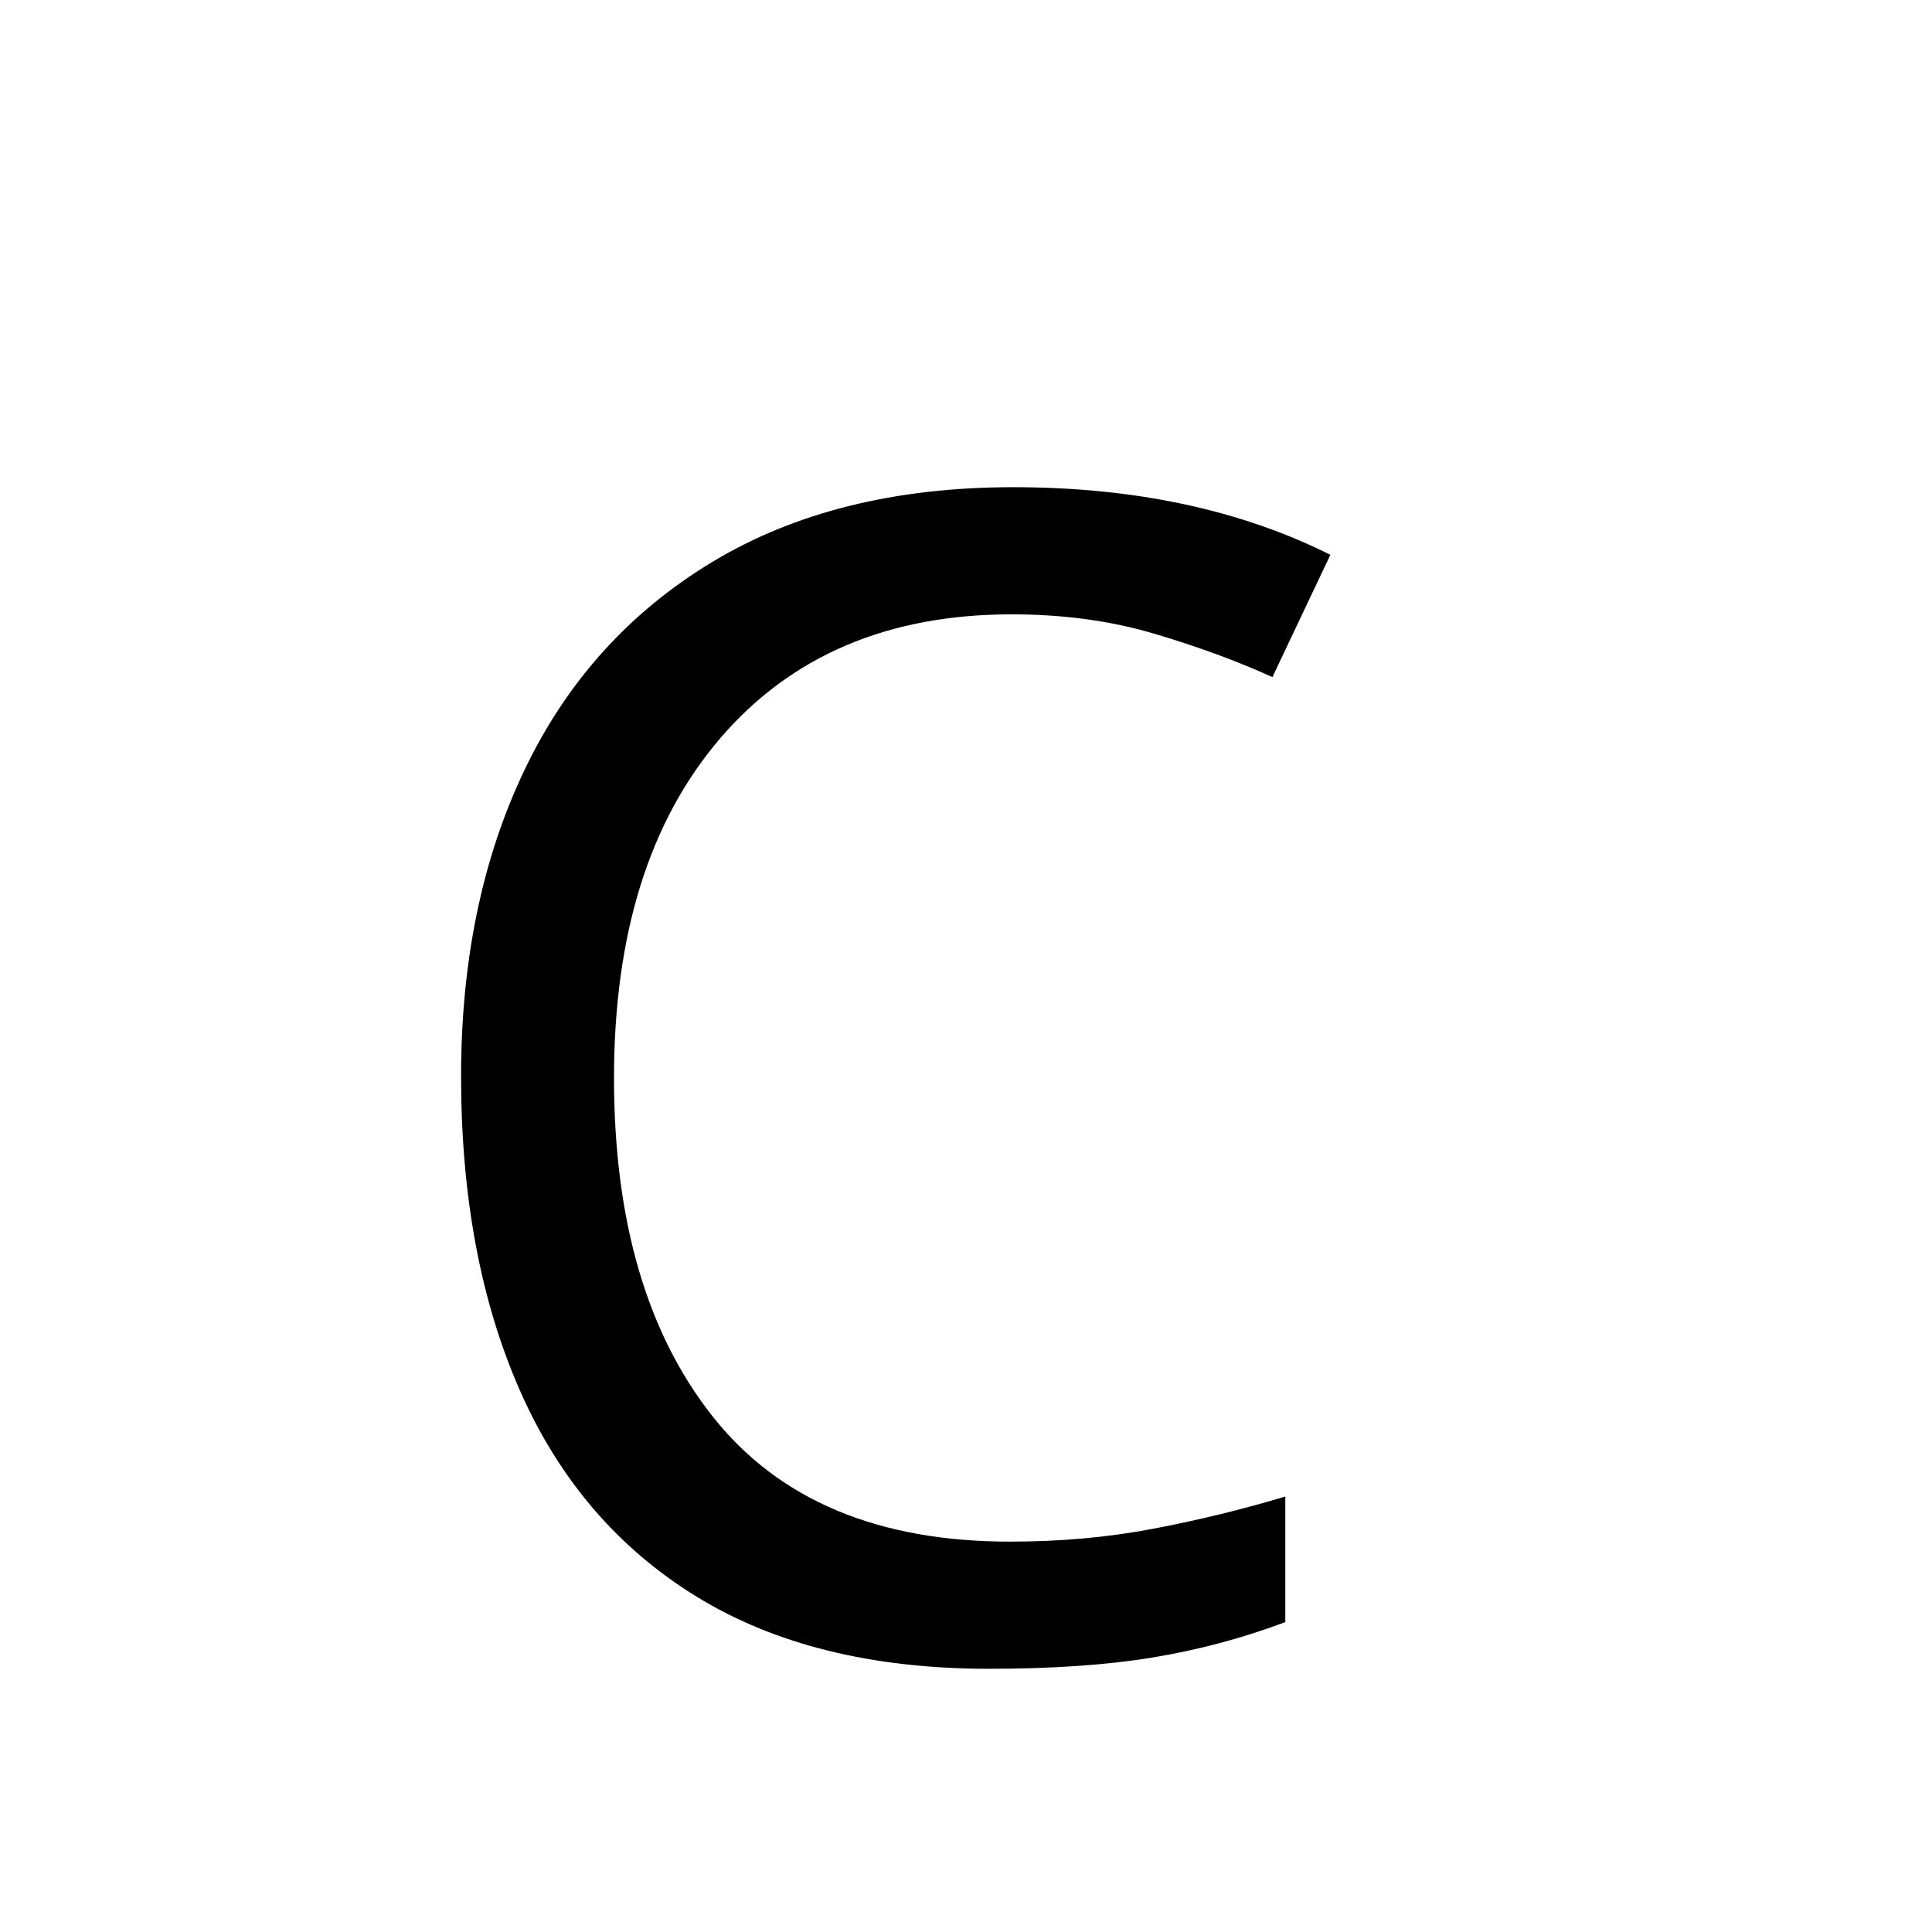
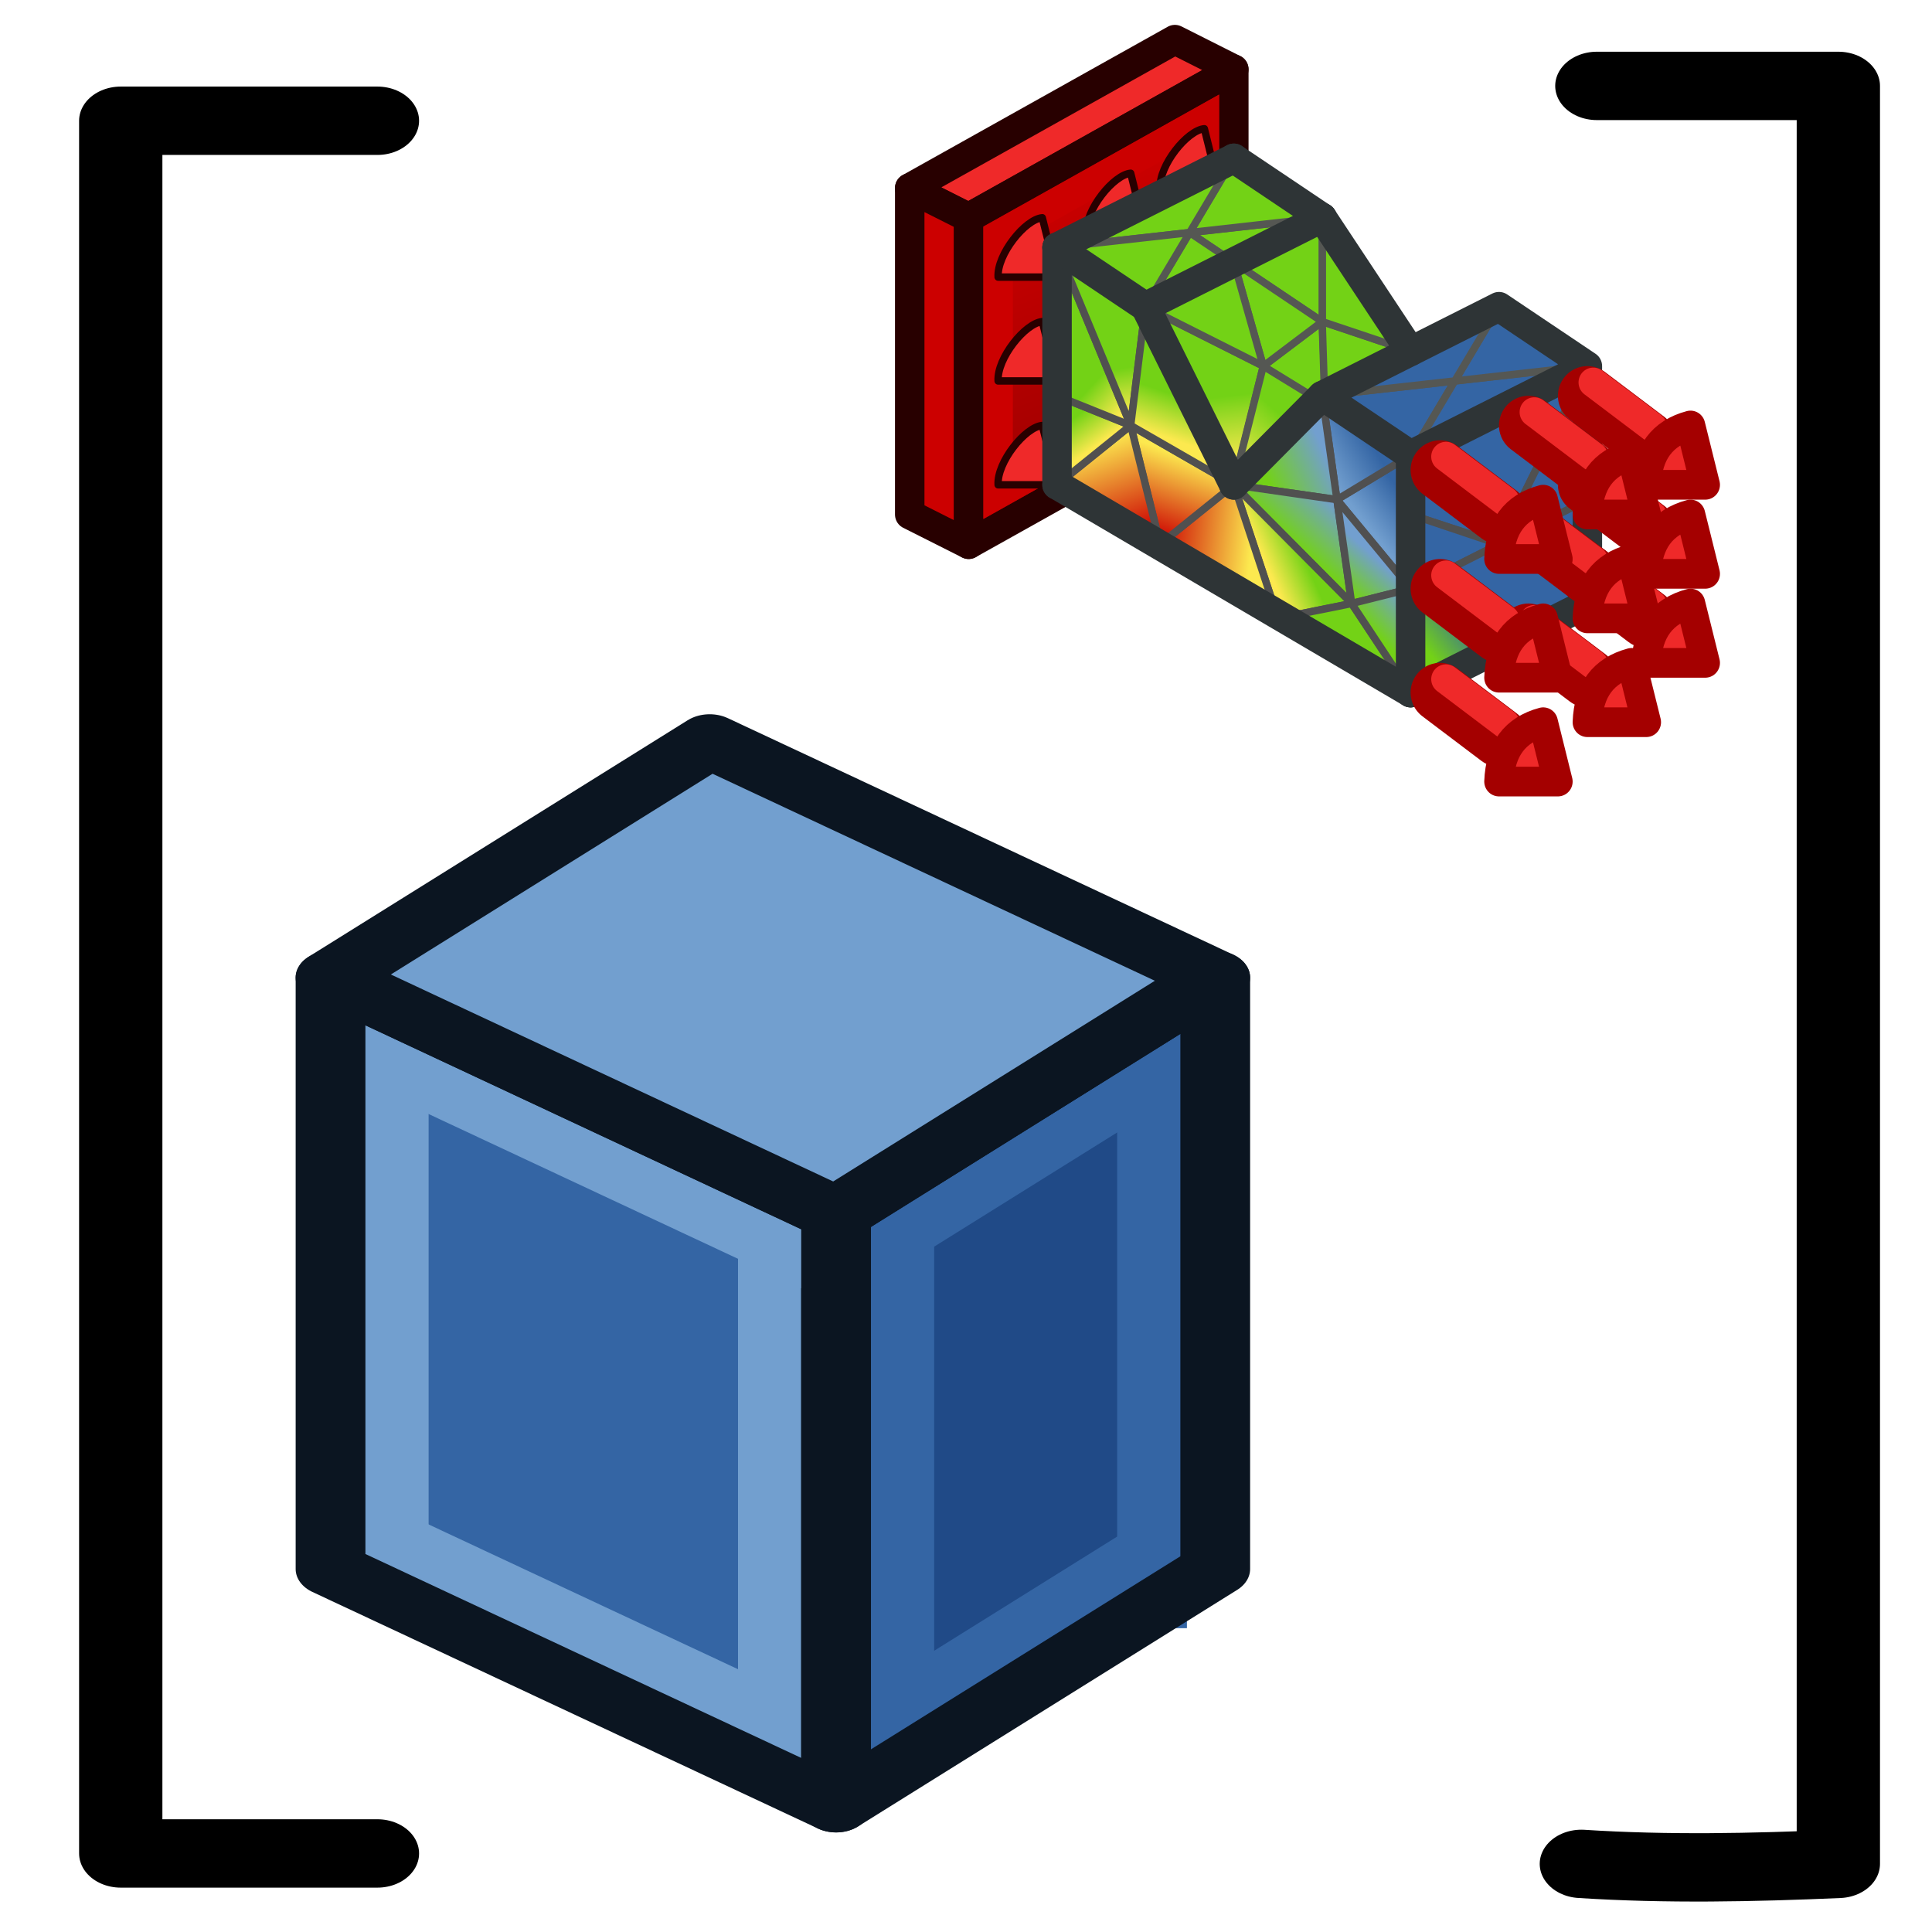
- <svg xmlns="http://www.w3.org/2000/svg" version="1.1" id="Capa_1" x="0px" y="0px" viewBox="0 0 480.052 480.052" style="enable-background:new 0 0 480.052 480.052;" xml:space="preserve">
-   <defs id="defs3894" />
-   <text xml:space="preserve" style="font-style:normal;font-weight:normal;font-size:40px;line-height:1.25;font-family:sans-serif;letter-spacing:0px;word-spacing:0px;fill:#000000;fill-opacity:1;stroke:none" x="136.769" y="69.065" id="text3906">
-     <tspan id="tspan3904" x="136.769" y="104.456" />
-     <tspan x="136.769" y="154.456" id="tspan3908" />
-     <tspan x="136.769" y="204.456" id="tspan3910" />
-   </text>
-   <text xml:space="preserve" style="font-style:normal;font-weight:normal;font-size:400px;line-height:1.25;font-family:sans-serif;letter-spacing:0px;word-spacing:0px;fill:#000000;fill-opacity:1;stroke:none" x="90.159" y="410.647" id="text3914">
-     <tspan id="tspan3912" x="90.159" y="410.647">C</tspan>
-   </text>
+ <svg xmlns="http://www.w3.org/2000/svg" xmlns:xlink="http://www.w3.org/1999/xlink" width="64px" height="64px" id="svg3020" version="1.1">
+   <defs id="defs3022">
+     <linearGradient id="linearGradient4387">
+       <stop style="stop-color:#71b2f8;stop-opacity:1;" offset="0" id="stop4389" />
+       <stop style="stop-color:#002795;stop-opacity:1;" offset="1" id="stop4391" />
+     </linearGradient>
+     <linearGradient id="linearGradient3045">
+       <stop style="stop-color:#71b2f8;stop-opacity:1;" offset="0" id="stop3047" />
+       <stop style="stop-color:#002795;stop-opacity:1;" offset="1" id="stop3049" />
+     </linearGradient>
+     <radialGradient xlink:href="#linearGradient3377" id="radialGradient3048" gradientUnits="userSpaceOnUse" gradientTransform="translate(-68.91551,-13.76675)" cx="45.883" cy="28.87" fx="45.883" fy="28.87" r="19.467" />
+     <linearGradient id="linearGradient3377">
+       <stop id="stop3379" offset="0" style="stop-color:#faff2b;stop-opacity:1;" />
+       <stop id="stop3381" offset="1" style="stop-color:#ffaa00;stop-opacity:1;" />
+     </linearGradient>
+     <linearGradient xlink:href="#linearGradient4081" id="linearGradient4165" x1="16" y1="48" x2="12" y2="60" gradientUnits="userSpaceOnUse" gradientTransform="matrix(-1,0,0,1,36,-4)" />
+     <linearGradient id="linearGradient4081">
+       <stop style="stop-color:#ef2929;stop-opacity:1" offset="0" id="stop4083" />
+       <stop style="stop-color:#a40000;stop-opacity:1" offset="1" id="stop4085" />
+     </linearGradient>
+     <linearGradient gradientTransform="translate(68,2)" gradientUnits="userSpaceOnUse" y2="14" x2="-52" y1="30" x1="-46" id="linearGradient4120" xlink:href="#linearGradient4114" />
+     <linearGradient id="linearGradient4114">
+       <stop id="stop4116" offset="0" style="stop-color:#a40000;stop-opacity:1;" />
+       <stop id="stop4118" offset="1" style="stop-color:#cc0000;stop-opacity:1" />
+     </linearGradient>
+     <linearGradient gradientTransform="translate(2,2)" gradientUnits="userSpaceOnUse" y2="35.176" x2="36.116" y1="37.152" x1="33.611" id="linearGradient5620" xlink:href="#linearGradient3330" />
+     <linearGradient id="linearGradient3330">
+       <stop style="stop-color:#729fcf;stop-opacity:1" offset="0" id="stop3332" />
+       <stop style="stop-color:#3465a4;stop-opacity:1" offset="1" id="stop3334" />
+     </linearGradient>
+     <linearGradient gradientTransform="translate(2,2)" gradientUnits="userSpaceOnUse" y2="33.275" x2="34.97" y1="35.084" x1="31.98" id="linearGradient5612" xlink:href="#linearGradient3330" />
+     <linearGradient gradientTransform="translate(2,2)" gradientUnits="userSpaceOnUse" y2="32.981" x2="31.261" y1="34.844" x1="27.346" id="linearGradient5604" xlink:href="#linearGradient5576" />
+     <linearGradient id="linearGradient5576">
+       <stop style="stop-color:#73d216;stop-opacity:1" offset="0" id="stop5578" />
+       <stop style="stop-color:#729fcf;stop-opacity:1" offset="1" id="stop5580" />
+     </linearGradient>
+     <linearGradient gradientTransform="translate(2,2)" gradientUnits="userSpaceOnUse" y2="36.145" x2="31.673" y1="38.921" x1="29.108" id="linearGradient5574" xlink:href="#linearGradient5576" />
+     <linearGradient gradientTransform="translate(2,2)" gradientUnits="userSpaceOnUse" y2="39.562" x2="34.24" y1="41.79" x1="32.312" id="linearGradient5588" xlink:href="#linearGradient5576" />
+     <linearGradient gradientTransform="translate(2,2)" gradientUnits="userSpaceOnUse" y2="39.228" x2="29.433" y1="40.265" x1="27.154" id="linearGradient5658" xlink:href="#linearGradient5652" />
+     <linearGradient id="linearGradient5652">
+       <stop id="stop5654" offset="0" style="stop-color:#fce94f;stop-opacity:1" />
+       <stop id="stop5656" offset="1" style="stop-color:#73d216;stop-opacity:1" />
+     </linearGradient>
+     <linearGradient gradientTransform="translate(2,2)" gradientUnits="userSpaceOnUse" y2="42.322" x2="36.356" y1="44.437" x1="34.102" id="linearGradient5596" xlink:href="#linearGradient5576" />
+     <linearGradient gradientTransform="translate(2,2)" gradientUnits="userSpaceOnUse" y2="42.78" x2="40.382" y1="45.2" x1="37.336" id="linearGradient5720" xlink:href="#linearGradient5722" />
+     <linearGradient id="linearGradient5722">
+       <stop id="stop5724" offset="0" style="stop-color:#73d216;stop-opacity:1" />
+       <stop id="stop5726" offset="1" style="stop-color:#3465a4;stop-opacity:1" />
+     </linearGradient>
+     <linearGradient gradientTransform="translate(2,2)" gradientUnits="userSpaceOnUse" y2="39.197" x2="26.189" y1="38.503" x1="19.882" id="linearGradient5566" xlink:href="#linearGradient5646" />
+     <linearGradient id="linearGradient5646">
+       <stop style="stop-color:#cc0000;stop-opacity:1" offset="0" id="stop5648" />
+       <stop style="stop-color:#fce94f;stop-opacity:1" offset="1" id="stop5650" />
+     </linearGradient>
+     <linearGradient gradientTransform="translate(2,2)" gradientUnits="userSpaceOnUse" y2="33.098" x2="21.638" y1="38.574" x1="19.728" id="linearGradient5550" xlink:href="#linearGradient5646" />
+     <linearGradient gradientTransform="translate(2,2)" gradientUnits="userSpaceOnUse" y2="31.731" x2="16.814" y1="38.214" x1="19.145" id="linearGradient5558" xlink:href="#linearGradient5646" />
+     <linearGradient gradientTransform="translate(2,2)" gradientUnits="userSpaceOnUse" y2="30.274" x2="14.456" y1="32.224" x1="15.842" id="linearGradient5688" xlink:href="#linearGradient5652" />
+     <linearGradient gradientTransform="translate(2,2)" gradientUnits="userSpaceOnUse" y2="28.667" x2="15.03" y1="30.557" x1="17.049" id="linearGradient5674" xlink:href="#linearGradient5652" />
+     <linearGradient gradientTransform="translate(2,2)" gradientUnits="userSpaceOnUse" y2="27.201" x2="17.149" y1="30.244" x1="17.667" id="linearGradient5696" xlink:href="#linearGradient5652" />
+     <linearGradient gradientTransform="translate(2,2)" gradientUnits="userSpaceOnUse" y2="28.802" x2="20.563" y1="31.542" x1="19.642" id="linearGradient5666" xlink:href="#linearGradient5652" />
+     <linearGradient gradientTransform="translate(2,2)" gradientUnits="userSpaceOnUse" y2="29.059" x2="24.214" y1="33.487" x1="24.721" id="linearGradient5704" xlink:href="#linearGradient5652" />
+     <linearGradient gradientTransform="translate(2,2)" gradientUnits="userSpaceOnUse" y2="30.133" x2="28.001" y1="33.891" x1="24.753" id="linearGradient5712" xlink:href="#linearGradient5652" />
+   </defs>
+   <g id="layer1">
+     <g id="g3038" transform="matrix(1,0,0,0.8581738,37.19377,2.882856)">
+       <g style="stroke-width:3.5;stroke-miterlimit:4;stroke-dasharray:none" transform="matrix(0.6706718,0,0,0.6414592,-128.1007,-38.37114)" id="g3618">
+         <g transform="matrix(0.7276288,0,0,0.8928395,176.8416,50.72123)" style="display:inline" id="layer1-3">
+           <g style="display:inline" id="layer2">
+             <path id="path4106" d="M 5,17 9,19 27,9 23,7 Z" style="fill:#ef2929;stroke:#280000;stroke-width:2;stroke-linecap:butt;stroke-linejoin:round;stroke-opacity:1" />
+             <path id="path4108" d="m 5,17 4,2 V 41 L 5,39 Z" style="fill:#cc0000;stroke:#280000;stroke-width:2;stroke-linecap:butt;stroke-linejoin:round;stroke-opacity:1" />
+             <path id="path4110" d="M 9,41 27,31 V 9 L 9,19 Z" style="fill:url(#linearGradient4120);fill-opacity:1;stroke:#280000;stroke-width:2;stroke-linecap:butt;stroke-linejoin:round;stroke-opacity:1" />
+             <path id="path4112" d="M 11,20.2 25,12.4 V 29.8 L 11,37.6 Z" style="fill:none;stroke:#cc0000;stroke-width:2;stroke-linecap:butt;stroke-linejoin:miter;stroke-opacity:1" />
+             <path id="path4122" d="m 14,19 1,4 h -4 c -0.089,-1.526 1.837,-3.898 3,-4 z" style="fill:#ef2929;stroke:#280000;stroke-width:0.5;stroke-linecap:butt;stroke-linejoin:round;stroke-opacity:1" />
+             <path id="path4122-3" d="m 20,16 1,4 h -4 c -0.089,-1.526 1.837,-3.898 3,-4 z" style="display:inline;fill:#ef2929;stroke:#280000;stroke-width:0.5;stroke-linecap:butt;stroke-linejoin:round;stroke-opacity:1" />
+             <path id="path4122-6" d="m 25,13 1,4 h -4 c -0.089,-1.526 1.837,-3.898 3,-4 z" style="display:inline;fill:#ef2929;stroke:#280000;stroke-width:0.5;stroke-linecap:butt;stroke-linejoin:round;stroke-opacity:1" />
+             <path id="path4122-7" d="m 14,26 1,4 h -4 c -0.089,-1.526 1.837,-3.898 3,-4 z" style="display:inline;fill:#ef2929;stroke:#280000;stroke-width:0.5;stroke-linecap:butt;stroke-linejoin:round;stroke-opacity:1" />
+             <path id="path4122-3-5" d="m 20,23 1,4 h -4 c -0.089,-1.526 1.837,-3.898 3,-4 z" style="display:inline;fill:#ef2929;stroke:#280000;stroke-width:1px;stroke-linecap:butt;stroke-linejoin:round;stroke-opacity:1" />
+             <path id="path4122-6-3" d="m 25,20 1,4 h -4 c -0.089,-1.526 1.837,-3.898 3,-4 z" style="display:inline;fill:#ef2929;stroke:#280000;stroke-width:1px;stroke-linecap:butt;stroke-linejoin:round;stroke-opacity:1" />
+             <path id="path4122-5" d="m 14,33 1,4 h -4 c -0.089,-1.526 1.837,-3.898 3,-4 z" style="display:inline;fill:#ef2929;stroke:#280000;stroke-width:0.5;stroke-linecap:butt;stroke-linejoin:round;stroke-opacity:1" />
+             <path id="path4122-3-6" d="m 20,30 1,4 h -4 c -0.089,-1.526 1.837,-3.898 3,-4 z" style="display:inline;fill:#ef2929;stroke:#280000;stroke-width:1px;stroke-linecap:butt;stroke-linejoin:round;stroke-opacity:1" />
+             <path id="path4122-6-2" d="m 25,27 1,4 h -4 c -0.089,-1.526 1.837,-3.898 3,-4 z" style="display:inline;fill:#ef2929;stroke:#280000;stroke-width:1px;stroke-linecap:butt;stroke-linejoin:round;stroke-opacity:1" />
+           </g>
+           <g style="display:inline" id="layer4" />
+           <g style="display:inline" id="layer6">
+             <path id="path4836" d="m 33,31 9,-1 -3,5 z" style="color:#000000;display:inline;overflow:visible;visibility:visible;fill:#3465a4;fill-opacity:1;fill-rule:nonzero;stroke:#555753;stroke-width:0.5;stroke-linecap:round;stroke-linejoin:round;stroke-miterlimit:4;stroke-dasharray:none;stroke-opacity:1;marker:none;enable-background:accumulate" />
+             <path id="path4838" d="m 42,30 9,-1 -12,6 z" style="color:#000000;display:inline;overflow:visible;visibility:visible;fill:#3465a4;fill-opacity:1;fill-rule:nonzero;stroke:#555753;stroke-width:0.5;stroke-linecap:round;stroke-linejoin:round;stroke-miterlimit:4;stroke-dasharray:none;stroke-opacity:1;marker:none;enable-background:accumulate" />
+             <path id="path4840" d="m 42,30 3,-5 6,4 z" style="color:#000000;display:inline;overflow:visible;visibility:visible;fill:#3465a4;fill-opacity:1;fill-rule:nonzero;stroke:#555753;stroke-width:0.5;stroke-linecap:round;stroke-linejoin:round;stroke-miterlimit:4;stroke-dasharray:none;stroke-opacity:1;marker:none;enable-background:accumulate" />
+             <path id="path4842" d="m 45,25 -3,5 -9,1 z" style="color:#000000;display:inline;overflow:visible;visibility:visible;fill:#3465a4;fill-opacity:1;fill-rule:nonzero;stroke:#555753;stroke-width:0.5;stroke-linecap:round;stroke-linejoin:round;stroke-miterlimit:4;stroke-dasharray:none;stroke-opacity:1;marker:none;enable-background:accumulate" />
+             <path id="path4844" d="M 39,35 51,29 45,41 Z" style="color:#000000;display:inline;overflow:visible;visibility:visible;fill:#3465a4;fill-opacity:1;fill-rule:nonzero;stroke:#505050;stroke-width:0.5;stroke-linecap:round;stroke-linejoin:round;stroke-miterlimit:4;stroke-dasharray:none;stroke-opacity:1;marker:none;enable-background:accumulate" />
+             <path id="path4846" d="M 38.83,38.965 39,35 l 5.993,5.948 z" style="color:#000000;display:inline;overflow:visible;visibility:visible;fill:#3465a4;fill-opacity:1;fill-rule:nonzero;stroke:#505050;stroke-width:0.5;stroke-linecap:round;stroke-linejoin:round;stroke-miterlimit:4;stroke-dasharray:none;stroke-opacity:1;marker:none;enable-background:accumulate" />
+             <path id="path4848" d="m 34,38 5,-3 v 9 z" style="color:#000000;display:inline;overflow:visible;visibility:visible;fill:url(#linearGradient5620);fill-opacity:1;fill-rule:nonzero;stroke:#505050;stroke-width:0.5;stroke-linecap:round;stroke-linejoin:round;stroke-miterlimit:4;stroke-dasharray:none;stroke-opacity:1;marker:none;enable-background:accumulate" />
+             <path id="path4850" d="m 33,31 6,4 -5,3 z" style="color:#000000;display:inline;overflow:visible;visibility:visible;fill:url(#linearGradient5612);fill-opacity:1;fill-rule:nonzero;stroke:#505050;stroke-width:0.5;stroke-linecap:round;stroke-linejoin:round;stroke-miterlimit:4;stroke-dasharray:none;stroke-opacity:1;marker:none;enable-background:accumulate" />
+             <path id="path4852" d="m 27,37 6,-6 1,7 z" style="color:#000000;display:inline;overflow:visible;visibility:visible;fill:url(#linearGradient5604);fill-opacity:1;fill-rule:nonzero;stroke:#505050;stroke-width:0.5;stroke-linecap:round;stroke-linejoin:round;stroke-miterlimit:4;stroke-dasharray:none;stroke-opacity:1;marker:none;enable-background:accumulate" />
+             <path id="path4854" d="m 27,37 7,1 1,7 z" style="color:#000000;display:inline;overflow:visible;visibility:visible;fill:url(#linearGradient5574);fill-opacity:1;fill-rule:nonzero;stroke:#505050;stroke-width:0.5;stroke-linecap:round;stroke-linejoin:round;stroke-miterlimit:4;stroke-dasharray:none;stroke-opacity:1;marker:none;enable-background:accumulate" />
+             <path id="path4856" d="m 34,38 5,6 -4,1 z" style="color:#000000;display:inline;overflow:visible;visibility:visible;fill:url(#linearGradient5588);fill-opacity:1;fill-rule:nonzero;stroke:#505050;stroke-width:0.5;stroke-linecap:round;stroke-linejoin:round;stroke-miterlimit:4;stroke-dasharray:none;stroke-opacity:1;marker:none;enable-background:accumulate" />
+             <path id="path4858" d="m 27,37 8,8 -5,1 z" style="color:#000000;display:inline;overflow:visible;visibility:visible;fill:url(#linearGradient5658);fill-opacity:1;fill-rule:nonzero;stroke:#505050;stroke-width:0.5;stroke-linecap:round;stroke-linejoin:round;stroke-miterlimit:4;stroke-dasharray:none;stroke-opacity:1;marker:none;enable-background:accumulate" />
+             <path id="path4860" d="m 30,46 5,-1 4,6 z" style="color:#000000;display:inline;overflow:visible;visibility:visible;fill:#73d216;fill-opacity:1;fill-rule:nonzero;stroke:#505050;stroke-width:0.5;stroke-linecap:round;stroke-linejoin:round;stroke-miterlimit:4;stroke-dasharray:none;stroke-opacity:1;marker:none;enable-background:accumulate" />
+             <path id="path4862" d="m 35,45 4,-1 v 7 z" style="color:#000000;display:inline;overflow:visible;visibility:visible;fill:url(#linearGradient5596);fill-opacity:1;fill-rule:nonzero;stroke:#505050;stroke-width:0.5;stroke-linecap:round;stroke-linejoin:round;stroke-miterlimit:4;stroke-dasharray:none;stroke-opacity:1;marker:none;enable-background:accumulate" />
+             <path id="path4864" d="m 39,39 6,2 -6,3 z" style="color:#000000;display:inline;overflow:visible;visibility:visible;fill:#3465a4;fill-opacity:1;fill-rule:nonzero;stroke:#505050;stroke-width:0.5;stroke-linecap:round;stroke-linejoin:round;stroke-miterlimit:4;stroke-dasharray:none;stroke-opacity:1;marker:none;enable-background:accumulate" />
+             <path id="path4866" d="m 39,44 12,-6 v 7 l -12,6 z" style="color:#000000;display:inline;overflow:visible;visibility:visible;fill:url(#linearGradient5720);fill-opacity:1;fill-rule:nonzero;stroke:#505050;stroke-width:0.5;stroke-linecap:round;stroke-linejoin:round;stroke-miterlimit:4;stroke-dasharray:none;stroke-opacity:1;marker:none;enable-background:accumulate" />
+             <path id="path4868" d="m 51,29 v 9 l -6,3 z" style="color:#000000;display:inline;overflow:visible;visibility:visible;fill:#3465a4;fill-opacity:1;fill-rule:nonzero;stroke:#505050;stroke-width:0.5;stroke-linecap:round;stroke-linejoin:round;stroke-miterlimit:4;stroke-dasharray:none;stroke-opacity:1;marker:none;enable-background:accumulate" />
+             <path id="path4870" d="m 22,41 5,-4 3,9 z" style="color:#000000;display:inline;overflow:visible;visibility:visible;fill:url(#linearGradient5566);fill-opacity:1;fill-rule:nonzero;stroke:#505050;stroke-width:0.5;stroke-linecap:round;stroke-linejoin:round;stroke-miterlimit:4;stroke-dasharray:none;stroke-opacity:1;marker:none;enable-background:accumulate" />
+             <path id="path4872" d="m 20,33 7,4 -5,4 z" style="color:#000000;display:inline;overflow:visible;visibility:visible;fill:url(#linearGradient5550);fill-opacity:1;fill-rule:nonzero;stroke:#505050;stroke-width:0.5;stroke-linecap:round;stroke-linejoin:round;stroke-miterlimit:4;stroke-dasharray:none;stroke-opacity:1;marker:none;enable-background:accumulate" />
+             <path id="path4874" d="m 15,37 5,-4 2,8 z" style="color:#000000;display:inline;overflow:visible;visibility:visible;fill:url(#linearGradient5558);fill-opacity:1;fill-rule:nonzero;stroke:#505050;stroke-width:0.5;stroke-linecap:round;stroke-linejoin:round;stroke-miterlimit:4;stroke-dasharray:none;stroke-opacity:1;marker:none;enable-background:accumulate" />
+             <path id="path4876" d="m 15,31 5,2 -5,4 z" style="color:#000000;display:inline;overflow:visible;visibility:visible;fill:url(#linearGradient5688);fill-opacity:1;fill-rule:nonzero;stroke:#505050;stroke-width:0.5;stroke-linecap:round;stroke-linejoin:round;stroke-miterlimit:4;stroke-dasharray:none;stroke-opacity:1;marker:none;enable-background:accumulate" />
+             <path id="path4878" d="M 15,31 V 21 l 5,12 z" style="color:#000000;display:inline;overflow:visible;visibility:visible;fill:url(#linearGradient5674);fill-opacity:1;fill-rule:nonzero;stroke:#505050;stroke-width:0.5;stroke-linecap:round;stroke-linejoin:round;stroke-miterlimit:4;stroke-dasharray:none;stroke-opacity:1;marker:none;enable-background:accumulate" />
+             <path id="path4880" d="m 15,21 6,4 -1,8 z" style="color:#000000;display:inline;overflow:visible;visibility:visible;fill:url(#linearGradient5696);fill-opacity:1;fill-rule:nonzero;stroke:#505050;stroke-width:0.5;stroke-linecap:round;stroke-linejoin:round;stroke-miterlimit:4;stroke-dasharray:none;stroke-opacity:1;marker:none;enable-background:accumulate" />
+             <path id="path4882" d="m 20,33 1,-8 6,12 v 0 z" style="color:#000000;display:inline;overflow:visible;visibility:visible;fill:url(#linearGradient5666);fill-opacity:1;fill-rule:nonzero;stroke:#505050;stroke-width:0.5;stroke-linecap:round;stroke-linejoin:round;stroke-miterlimit:4;stroke-dasharray:none;stroke-opacity:1;marker:none;enable-background:accumulate" />
+             <path id="path4884" d="m 21,25 8,4 -2,8 z" style="color:#000000;display:inline;overflow:visible;visibility:visible;fill:url(#linearGradient5704);fill-opacity:1;fill-rule:nonzero;stroke:#555753;stroke-width:0.5;stroke-linecap:round;stroke-linejoin:round;stroke-miterlimit:4;stroke-dasharray:none;stroke-opacity:1;marker:none;enable-background:accumulate" />
+             <path id="path4886" d="M 27.237,35.942 29,29 l 4,2 z" style="color:#000000;display:inline;overflow:visible;visibility:visible;fill:url(#linearGradient5712);fill-opacity:1;fill-rule:nonzero;stroke:#555753;stroke-width:0.5;stroke-linecap:round;stroke-linejoin:round;stroke-miterlimit:4;stroke-dasharray:none;stroke-opacity:1;marker:none;enable-background:accumulate" />
+             <path id="path4888" d="m 29,29 4,-3 0.238,5.583 z" style="color:#000000;display:inline;overflow:visible;visibility:visible;fill:#73d216;fill-opacity:1;fill-rule:nonzero;stroke:#555753;stroke-width:0.5;stroke-linecap:round;stroke-linejoin:round;stroke-miterlimit:4;stroke-dasharray:none;stroke-opacity:1;marker:none;enable-background:accumulate" />
+             <path id="path4890" d="m 33,26 6,2 -5.819,3.724 z" style="color:#000000;display:inline;overflow:visible;visibility:visible;fill:#73d216;fill-opacity:1;fill-rule:nonzero;stroke:#555753;stroke-width:0.5;stroke-linecap:round;stroke-linejoin:round;stroke-miterlimit:4;stroke-dasharray:none;stroke-opacity:1;marker:none;enable-background:accumulate" />
+             <path id="path4892" d="m 33,26 v -7 l 6,9 z" style="color:#000000;display:inline;overflow:visible;visibility:visible;fill:#73d216;fill-opacity:1;fill-rule:nonzero;stroke:#555753;stroke-width:0.5;stroke-linecap:round;stroke-linejoin:round;stroke-miterlimit:4;stroke-dasharray:none;stroke-opacity:1;marker:none;enable-background:accumulate" />
+             <path id="path4894" d="m 27,22 6,-3 v 7 z" style="color:#000000;display:inline;overflow:visible;visibility:visible;fill:#73d216;fill-opacity:1;fill-rule:nonzero;stroke:#555753;stroke-width:0.5;stroke-linecap:round;stroke-linejoin:round;stroke-miterlimit:4;stroke-dasharray:none;stroke-opacity:1;marker:none;enable-background:accumulate" />
+             <path id="path4896" d="m 27,22 6,4 -4,3 z" style="color:#000000;display:inline;overflow:visible;visibility:visible;fill:#73d216;fill-opacity:1;fill-rule:nonzero;stroke:#555753;stroke-width:0.5;marker:none;enable-background:accumulate" />
+             <path id="path4898" d="m 21,25 6,-3 2,7 z" style="color:#000000;display:inline;overflow:visible;visibility:visible;fill:#73d216;fill-opacity:1;fill-rule:nonzero;stroke:#555753;stroke-width:0.5;stroke-linecap:round;stroke-linejoin:round;stroke-miterlimit:4;stroke-dasharray:none;stroke-opacity:1;marker:none;enable-background:accumulate" />
+             <path id="path4900" d="m 24,20 9,-1 -6,3 z" style="color:#000000;display:inline;overflow:visible;visibility:visible;fill:#73d216;fill-opacity:1;fill-rule:nonzero;stroke:#555753;stroke-width:0.5;stroke-linecap:round;stroke-linejoin:round;stroke-miterlimit:4;stroke-dasharray:none;stroke-opacity:1;marker:none;enable-background:accumulate" />
+             <path id="path4902" d="m 27,15 6,4 -9,1 z" style="color:#000000;display:inline;overflow:visible;visibility:visible;fill:#73d216;fill-opacity:1;fill-rule:nonzero;stroke:#555753;stroke-width:0.5;stroke-linecap:round;stroke-linejoin:round;stroke-miterlimit:4;stroke-dasharray:none;stroke-opacity:1;marker:none;enable-background:accumulate" />
+             <path id="path4904" d="m 27,15 -3,5 -9,1 z" style="color:#000000;display:inline;overflow:visible;visibility:visible;fill:#73d216;fill-opacity:1;fill-rule:nonzero;stroke:#555753;stroke-width:0.5;stroke-linecap:round;stroke-linejoin:round;stroke-miterlimit:4;stroke-dasharray:none;stroke-opacity:1;marker:none;enable-background:accumulate" />
+             <path id="path4906" d="m 21,25 3,-5 3,2 z" style="color:#000000;display:inline;overflow:visible;visibility:visible;fill:#73d216;fill-opacity:1;fill-rule:nonzero;stroke:#555753;stroke-width:0.5;stroke-linecap:round;stroke-linejoin:round;stroke-miterlimit:4;stroke-dasharray:none;stroke-opacity:1;marker:none;enable-background:accumulate" />
+             <path id="path4908" d="m 15,21 9,-1 -3,5 z" style="color:#000000;display:inline;overflow:visible;visibility:visible;fill:#73d216;fill-opacity:1;fill-rule:nonzero;stroke:#555753;stroke-width:0.5;stroke-linecap:round;stroke-linejoin:round;stroke-miterlimit:4;stroke-dasharray:none;stroke-opacity:1;marker:none;enable-background:accumulate" />
+           </g>
+           <g style="display:inline" id="layer5" />
+           <g style="display:inline" id="layer7">
+             <path id="path3100" d="M 15,21 V 37" style="display:inline;fill:none;stroke:#2e3436;stroke-width:2;stroke-linecap:round;stroke-linejoin:round;stroke-miterlimit:4;stroke-dasharray:none;stroke-opacity:1" />
+             <path id="path3108" d="m 45,25 -12,6 6,4 12,-6 z m 6,4 v 14 z" style="display:inline;fill:none;stroke:#2e3436;stroke-width:2;stroke-linecap:round;stroke-linejoin:round;stroke-miterlimit:4;stroke-dasharray:none;stroke-opacity:1" />
+             <path id="path3114" d="M 39,51 51,45" style="display:inline;fill:none;stroke:#2e3436;stroke-width:2;stroke-linecap:round;stroke-linejoin:round;stroke-miterlimit:4;stroke-dasharray:none;stroke-opacity:1" />
+             <path id="path3120" d="M 39,51 15,37" style="display:inline;fill:none;stroke:#2e3436;stroke-width:2;stroke-linecap:round;stroke-linejoin:round;stroke-miterlimit:4;stroke-dasharray:none;stroke-opacity:1" />
+             <path id="path3122" d="m 15,21 6,4" style="display:inline;fill:none;stroke:#2e3436;stroke-width:2;stroke-linecap:round;stroke-linejoin:round;stroke-miterlimit:4;stroke-dasharray:none;stroke-opacity:1" />
+             <path id="path3134" d="M 15,21 27,15" style="display:inline;fill:none;stroke:#2e3436;stroke-width:2;stroke-linecap:round;stroke-linejoin:round;stroke-miterlimit:4;stroke-dasharray:none;stroke-opacity:1" />
+             <path id="path3136" d="M 33,19 27,15" style="display:inline;fill:none;stroke:#2e3436;stroke-width:2;stroke-linecap:round;stroke-linejoin:round;stroke-miterlimit:4;stroke-dasharray:none;stroke-opacity:1" />
+             <path id="path3116" d="m 21,25 6,12" style="display:inline;fill:none;stroke:#2e3436;stroke-width:2;stroke-linecap:round;stroke-linejoin:round;stroke-miterlimit:4;stroke-dasharray:none;stroke-opacity:1" />
+             <path id="path3118" d="m 33,31 -6,6" style="display:inline;fill:none;stroke:#2e3436;stroke-width:2;stroke-linecap:round;stroke-linejoin:round;stroke-miterlimit:4;stroke-dasharray:none;stroke-opacity:1" />
+             <path id="path3126" d="M 39,51 V 35" style="display:inline;fill:none;stroke:#2e3436;stroke-width:2;stroke-linecap:round;stroke-linejoin:round;stroke-miterlimit:4;stroke-dasharray:none;stroke-opacity:1" />
+             <path id="path3130" d="M 33,19 21,25" style="display:inline;fill:none;stroke:#2e3436;stroke-width:2;stroke-linecap:round;stroke-linejoin:round;stroke-miterlimit:4;stroke-dasharray:none;stroke-opacity:1" />
+             <path id="path3106" d="m 33,19 6,9" style="display:inline;fill:none;stroke:#2e3436;stroke-width:2;stroke-linecap:round;stroke-linejoin:round;stroke-miterlimit:4;stroke-dasharray:none;stroke-opacity:1" />
+           </g>
+           <g style="display:inline" id="layer3">
+             <g transform="translate(-12,30)" id="g4238">
+               <path style="display:inline;fill:none;stroke:#a40000;stroke-width:4;stroke-linecap:round;stroke-linejoin:miter;stroke-opacity:1" d="m 53,21 4,3" id="path4187-9" />
+               <path style="display:inline;fill:none;stroke:#ef2929;stroke-width:2;stroke-linecap:round;stroke-linejoin:miter;stroke-opacity:1" d="m 53.4,20.1 4,3" id="path4187-9-1" />
+               <path style="fill:#ef2929;stroke:#a40000;stroke-width:2;stroke-linecap:butt;stroke-linejoin:round;stroke-opacity:1" d="m 61,27 -1,-4 c -1.911,0.509 -2.918,1.836 -3,4 z" id="path4185" />
+             </g>
+             <g id="g4238-2" style="display:inline" transform="translate(-6,26)">
+               <path style="display:inline;fill:none;stroke:#a40000;stroke-width:4;stroke-linecap:round;stroke-linejoin:miter;stroke-opacity:1" d="m 53,21 4,3" id="path4187-9-7" />
+               <path style="display:inline;fill:none;stroke:#ef2929;stroke-width:2;stroke-linecap:round;stroke-linejoin:miter;stroke-opacity:1" d="m 53.4,20.1 4,3" id="path4187-9-1-0" />
+               <path style="fill:#ef2929;stroke:#a40000;stroke-width:2;stroke-linecap:butt;stroke-linejoin:round;stroke-opacity:1" d="m 61,27 -1,-4 c -1.911,0.509 -2.918,1.836 -3,4 z" id="path4185-9" />
+             </g>
+             <g id="g4238-3" style="display:inline" transform="translate(-2,22)">
+               <path style="display:inline;fill:none;stroke:#a40000;stroke-width:4;stroke-linecap:round;stroke-linejoin:miter;stroke-opacity:1" d="m 53,21 4,3" id="path4187-9-6" />
+               <path style="display:inline;fill:none;stroke:#ef2929;stroke-width:2;stroke-linecap:round;stroke-linejoin:miter;stroke-opacity:1" d="m 53.4,20.1 4,3" id="path4187-9-1-06" />
+               <path style="fill:#ef2929;stroke:#a40000;stroke-width:2;stroke-linecap:butt;stroke-linejoin:round;stroke-opacity:1" d="m 61,27 -1,-4 c -1.911,0.509 -2.918,1.836 -3,4 z" id="path4185-2" />
+             </g>
+             <g transform="translate(-12,23)" id="g4238-6" style="display:inline">
+               <path style="display:inline;fill:none;stroke:#a40000;stroke-width:4;stroke-linecap:round;stroke-linejoin:miter;stroke-opacity:1" d="m 53,21 4,3" id="path4187-9-18" />
+               <path style="display:inline;fill:none;stroke:#ef2929;stroke-width:2;stroke-linecap:round;stroke-linejoin:miter;stroke-opacity:1" d="m 53.4,20.1 4,3" id="path4187-9-1-7" />
+               <path style="fill:#ef2929;stroke:#a40000;stroke-width:2;stroke-linecap:butt;stroke-linejoin:round;stroke-opacity:1" d="m 61,27 -1,-4 c -1.911,0.509 -2.918,1.836 -3,4 z" id="path4185-92" />
+             </g>
+             <g id="g4238-2-0" style="display:inline" transform="translate(-6,19)">
+               <path style="display:inline;fill:none;stroke:#a40000;stroke-width:4;stroke-linecap:round;stroke-linejoin:miter;stroke-opacity:1" d="m 53,21 4,3" id="path4187-9-7-2" />
+               <path style="display:inline;fill:none;stroke:#ef2929;stroke-width:2;stroke-linecap:round;stroke-linejoin:miter;stroke-opacity:1" d="m 53.4,20.1 4,3" id="path4187-9-1-0-3" />
+               <path style="fill:#ef2929;stroke:#a40000;stroke-width:2;stroke-linecap:butt;stroke-linejoin:round;stroke-opacity:1" d="m 61,27 -1,-4 c -1.911,0.509 -2.918,1.836 -3,4 z" id="path4185-9-7" />
+             </g>
+             <g id="g4238-3-5" style="display:inline" transform="translate(-2,16)">
+               <path style="display:inline;fill:none;stroke:#a40000;stroke-width:4;stroke-linecap:round;stroke-linejoin:miter;stroke-opacity:1" d="m 53,21 4,3" id="path4187-9-6-9" />
+               <path style="display:inline;fill:none;stroke:#ef2929;stroke-width:2;stroke-linecap:round;stroke-linejoin:miter;stroke-opacity:1" d="m 53.4,20.1 4,3" id="path4187-9-1-06-2" />
+               <path style="fill:#ef2929;stroke:#a40000;stroke-width:2;stroke-linecap:butt;stroke-linejoin:round;stroke-opacity:1" d="m 61,27 -1,-4 c -1.911,0.509 -2.918,1.836 -3,4 z" id="path4185-2-2" />
+             </g>
+             <g transform="translate(-12,15)" id="g4238-8" style="display:inline">
+               <path style="display:inline;fill:none;stroke:#a40000;stroke-width:4;stroke-linecap:round;stroke-linejoin:miter;stroke-opacity:1" d="m 53,21 4,3" id="path4187-9-9" />
+               <path style="display:inline;fill:none;stroke:#ef2929;stroke-width:2;stroke-linecap:round;stroke-linejoin:miter;stroke-opacity:1" d="m 53.4,20.1 4,3" id="path4187-9-1-73" />
+               <path style="fill:#ef2929;stroke:#a40000;stroke-width:2;stroke-linecap:butt;stroke-linejoin:round;stroke-opacity:1" d="m 61,27 -1,-4 c -1.911,0.509 -2.918,1.836 -3,4 z" id="path4185-6" />
+             </g>
+             <g id="g4238-2-1" style="display:inline" transform="translate(-6,12)">
+               <path style="display:inline;fill:none;stroke:#a40000;stroke-width:4;stroke-linecap:round;stroke-linejoin:miter;stroke-opacity:1" d="m 53,21 4,3" id="path4187-9-7-29" />
+               <path style="display:inline;fill:none;stroke:#ef2929;stroke-width:2;stroke-linecap:round;stroke-linejoin:miter;stroke-opacity:1" d="m 53.4,20.1 4,3" id="path4187-9-1-0-31" />
+               <path style="fill:#ef2929;stroke:#a40000;stroke-width:2;stroke-linecap:butt;stroke-linejoin:round;stroke-opacity:1" d="m 61,27 -1,-4 c -1.911,0.509 -2.918,1.836 -3,4 z" id="path4185-9-9" />
+             </g>
+             <g id="g4238-3-4" style="display:inline" transform="translate(-2,10)">
+               <path style="display:inline;fill:none;stroke:#a40000;stroke-width:4;stroke-linecap:round;stroke-linejoin:miter;stroke-opacity:1" d="m 53,21 4,3" id="path4187-9-6-7" />
+               <path style="display:inline;fill:none;stroke:#ef2929;stroke-width:2;stroke-linecap:round;stroke-linejoin:miter;stroke-opacity:1" d="m 53.4,20.1 4,3" id="path4187-9-1-06-8" />
+               <path style="fill:#ef2929;stroke:#a40000;stroke-width:2;stroke-linecap:butt;stroke-linejoin:round;stroke-opacity:1" d="m 61,27 -1,-4 c -1.911,0.509 -2.918,1.836 -3,4 z" id="path4185-2-4" />
+             </g>
+           </g>
+           <path id="path5141" d="" style="fill:#0000ff;fill-opacity:1;stroke:#0000ff;stroke-width:0.098;stroke-linecap:round;stroke-linejoin:round;stroke-miterlimit:4;stroke-dasharray:none;stroke-opacity:1" />
+           <path id="path5143" d="" style="fill:#0000ff;fill-opacity:1;stroke:#0000ff;stroke-width:0.098;stroke-linecap:round;stroke-linejoin:round;stroke-miterlimit:4;stroke-dasharray:none;stroke-opacity:1" />
+         </g>
+         <path id="path3825-6" d="m 154.188,61.848 h -12.678 l 0,104.268 h 12.678" style="fill:none;stroke:#000000;stroke-width:4.114;stroke-linecap:round;stroke-linejoin:round;stroke-miterlimit:4;stroke-dasharray:none;stroke-opacity:1" />
+         <path style="fill:none;stroke:#000000;stroke-width:4.114;stroke-linecap:round;stroke-linejoin:round;stroke-miterlimit:4;stroke-dasharray:none;stroke-opacity:1" d="m 214.419,59.751 c 3.976,0 7.952,0 11.928,0 0,35.664 0,71.329 0,106.993 -4.225,0.223 -8.471,0.332 -12.693,0" id="path5209" />
+         <g transform="matrix(1.046669,0,0,0.9795922,5.318817,40.36894)" style="stroke-width:3.5;stroke-miterlimit:4;stroke-dasharray:none" id="g873">
+           <path style="fill:#204a87;stroke:none" d="M 181.768,74.564 V 110.896 l -17.893,14.533 v -36.332 z" id="path3150-7" />
+           <path style="fill:none;stroke:#3465a4;stroke-width:3.292;stroke-linecap:butt;stroke-linejoin:miter;stroke-opacity:1" d="m 163.876,121.795 17.893,-14.533" id="path3930" />
+           <path style="fill:none;stroke:#3465a4;stroke-width:3.292;stroke-linecap:butt;stroke-linejoin:miter;stroke-opacity:1" d="M 178.786,114.529 V 78.197" id="path3932" />
+           <path style="fill:none;stroke:#3465a4;stroke-width:3.292;stroke-linecap:butt;stroke-linejoin:miter;stroke-opacity:1" d="m 181.768,78.197 -17.893,14.533" id="path3934" />
+           <path style="fill:none;stroke:#3465a4;stroke-width:3.292;stroke-linecap:butt;stroke-linejoin:miter;stroke-opacity:1" d="M 166.858,85.464 V 121.795" id="path3936" />
+           <path style="fill:#3465a4;stroke:none" d="M 163.876,125.428 140.019,110.896 V 74.564 l 23.857,14.533 z" id="path3152-1" />
+           <path style="fill:none;stroke:#729fcf;stroke-width:3.292;stroke-linecap:butt;stroke-linejoin:miter;stroke-opacity:1" d="M 160.894,89.097 V 121.795" id="path3938" />
+           <path style="fill:none;stroke:#729fcf;stroke-width:3.292;stroke-linecap:butt;stroke-linejoin:miter;stroke-opacity:1" d="m 140.019,107.263 23.857,14.533" id="path3940" />
+           <path style="fill:none;stroke:#729fcf;stroke-width:3.292;stroke-linecap:butt;stroke-linejoin:miter;stroke-opacity:1" d="M 143.001,110.896 V 78.197" id="path3942" />
+           <path style="fill:none;stroke:#0b1521;stroke-width:3.292;stroke-linecap:round;stroke-linejoin:round;stroke-opacity:1" d="M 181.768,74.564 V 110.896 l -17.893,14.533 V 89.097 Z" id="path3150" />
+           <path style="fill:none;stroke:#729fcf;stroke-width:3.292;stroke-linecap:butt;stroke-linejoin:miter;stroke-opacity:1" d="M 163.876,92.73 140.019,78.197" id="path3944" />
+           <path style="fill:none;stroke:#0b1521;stroke-width:3.292;stroke-linecap:round;stroke-linejoin:round;stroke-opacity:1" d="M 163.876,125.428 140.019,110.896 V 74.564 l 23.857,14.533 z" id="path3152" />
+           <path style="fill:#729fcf;stroke:#0b1521;stroke-width:3.292;stroke-linecap:round;stroke-linejoin:round;stroke-opacity:1" d="m 181.768,74.564 -17.893,14.533 -23.857,-14.533 17.893,-14.533 23.857,14.533" id="path3156" />
+         </g>
+       </g>
+     </g>
+   </g>
</svg>
